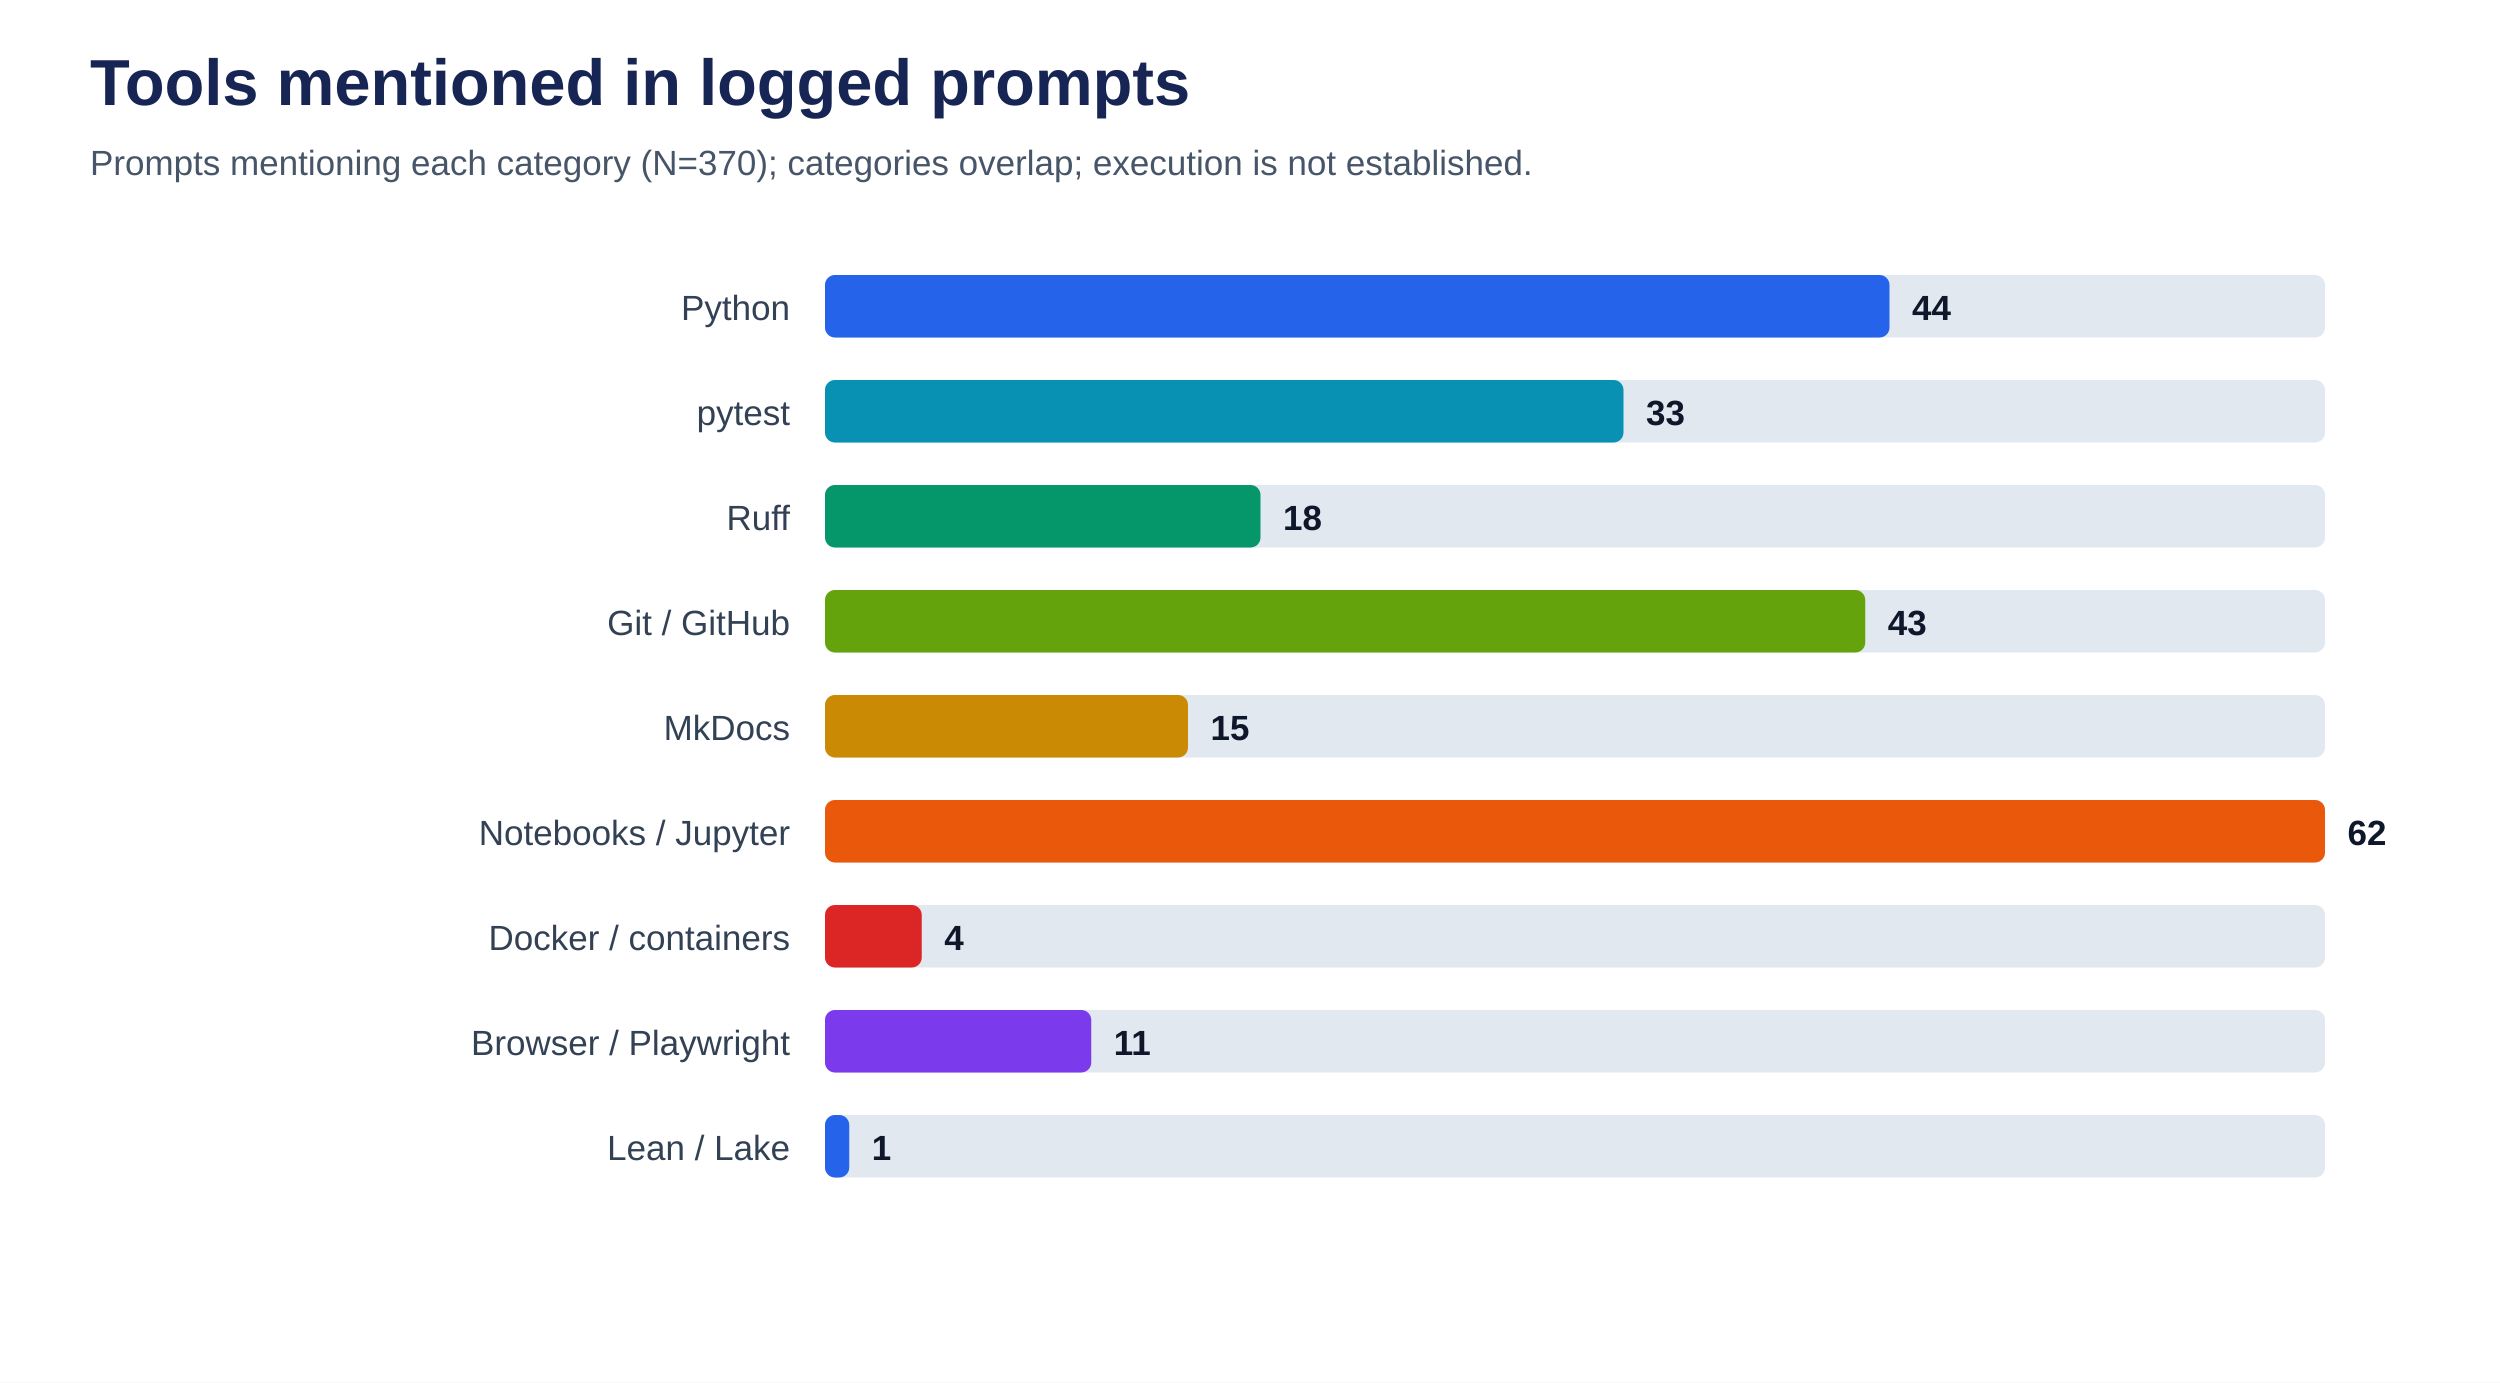
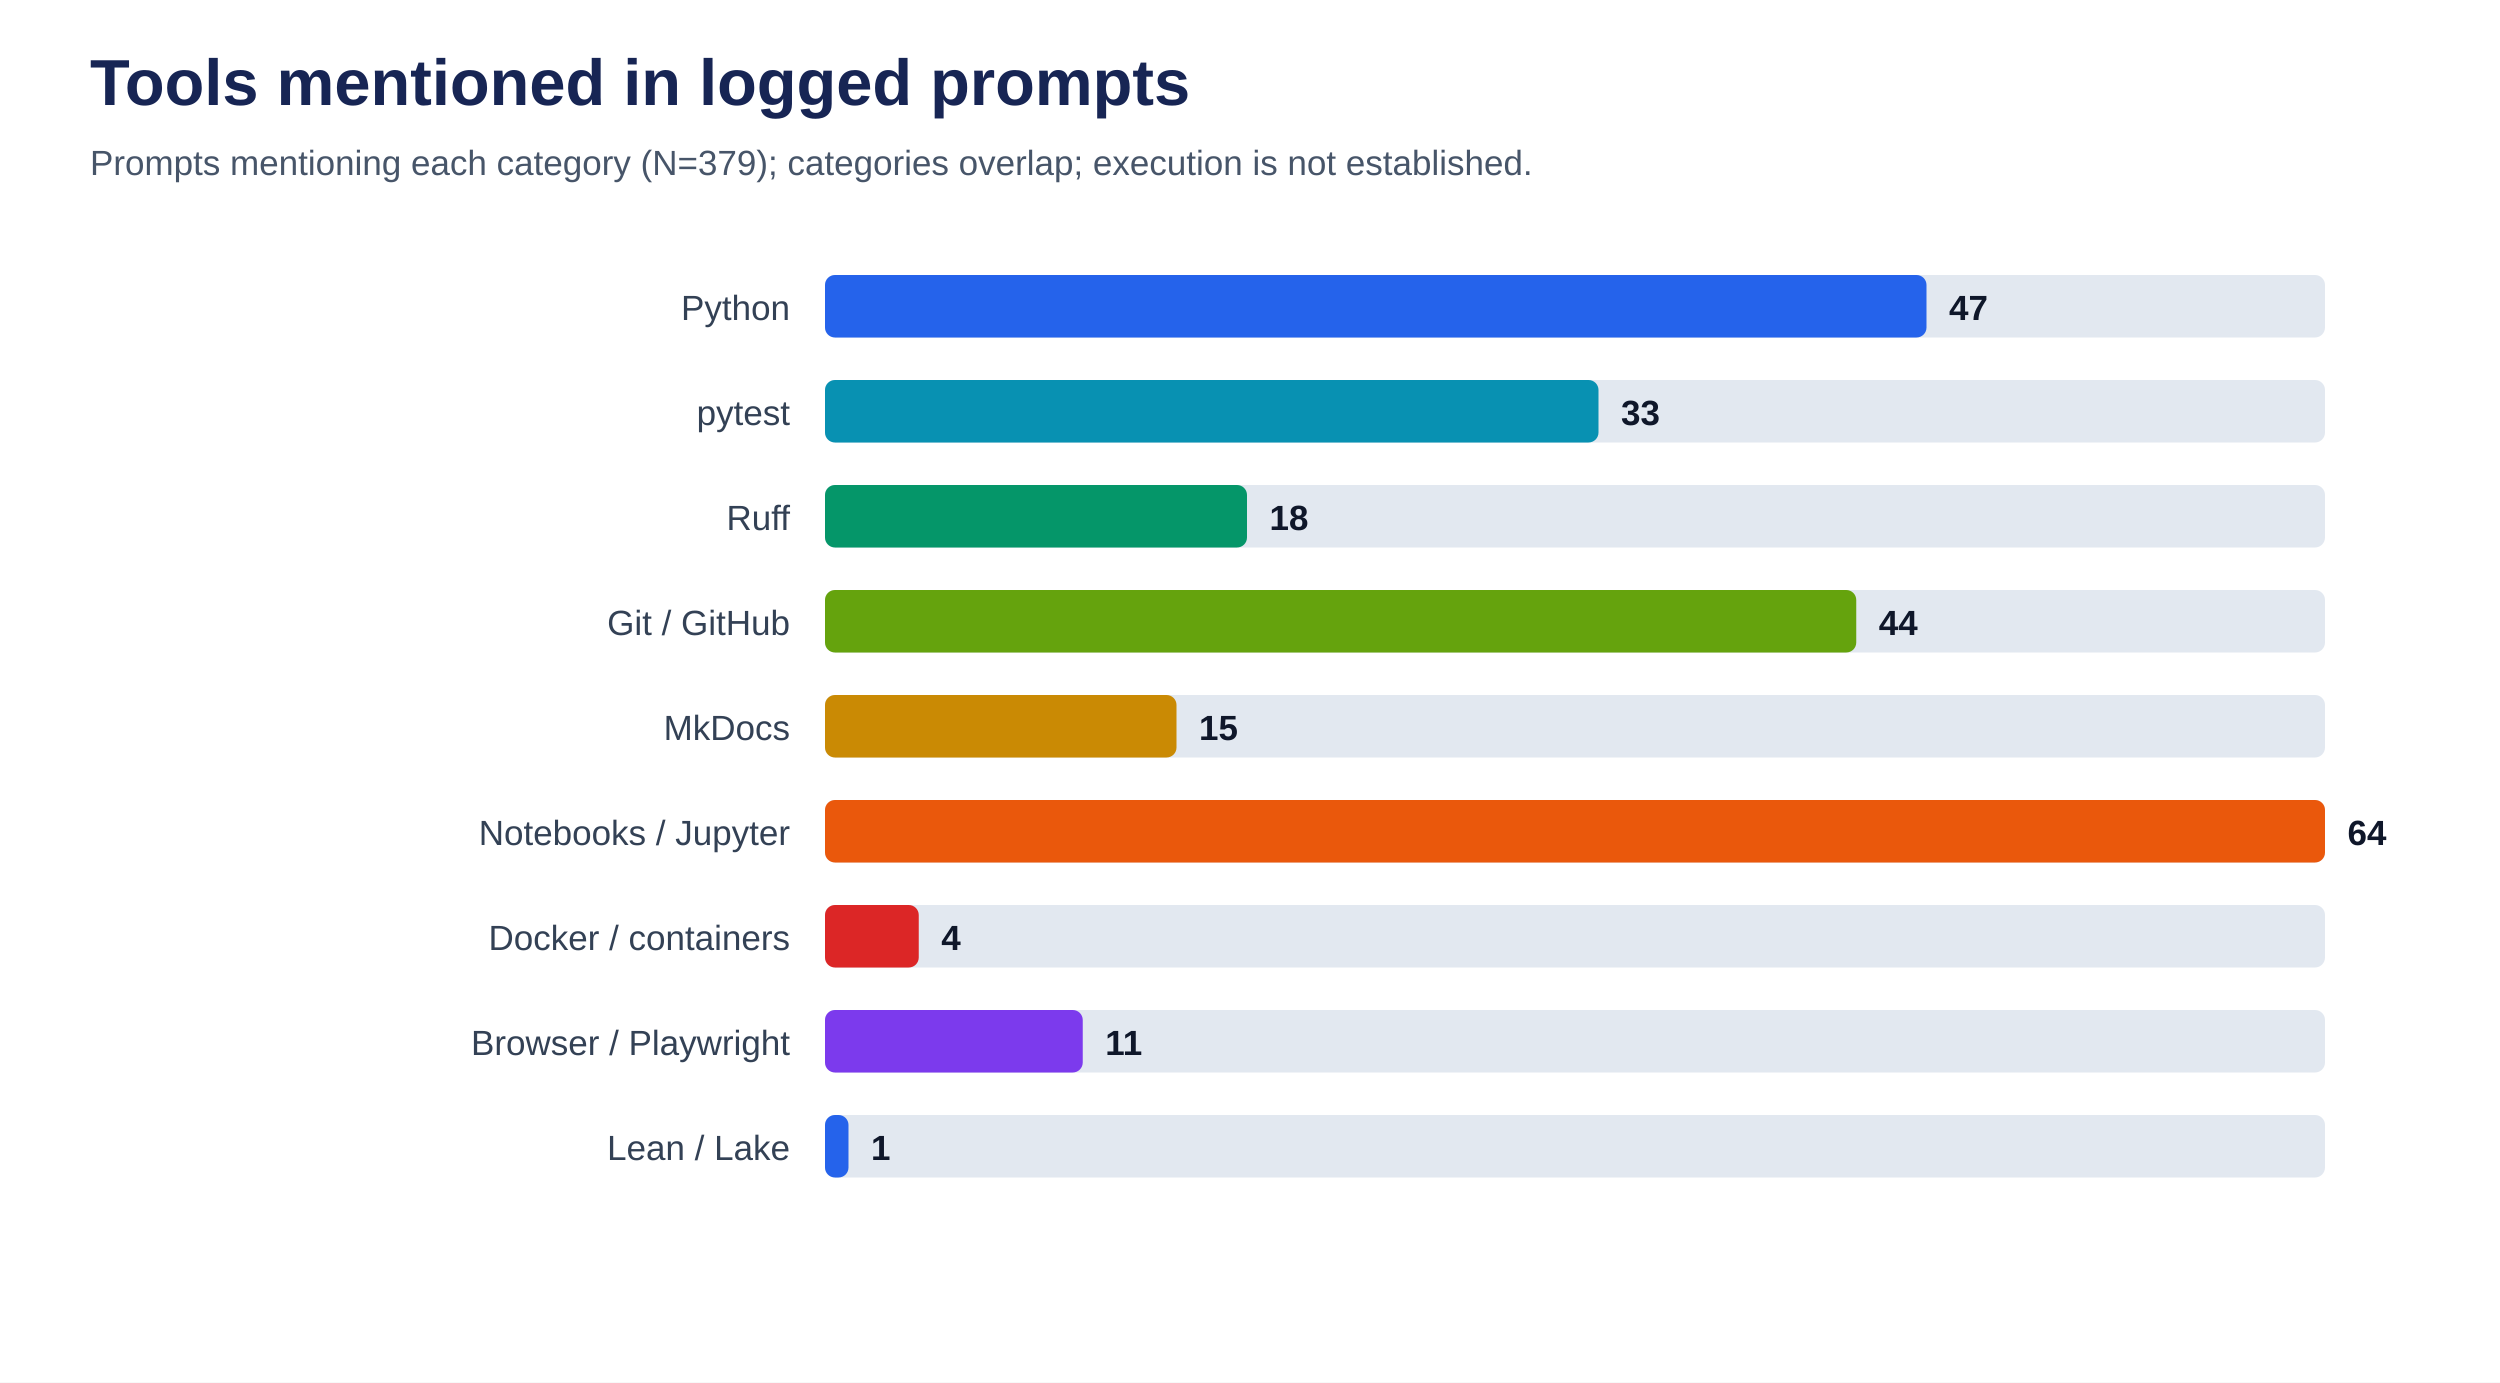
<svg xmlns="http://www.w3.org/2000/svg" viewBox="0 0 1000 553" role="img" aria-labelledby="title desc">
  <rect width="100%" height="100%" fill="#ffffff" />
  <text x="36" y="42" font-family="Arial, sans-serif" font-size="26" font-weight="700" fill="#172554">Tools mentioned in logged prompts</text>
-   <text x="36" y="70" font-family="Arial, sans-serif" font-size="14" fill="#475569">Prompts mentioning each category (N=370); categories overlap; execution is not established.</text>
+   <text x="36" y="70" font-family="Arial, sans-serif" font-size="14" fill="#475569">Prompts mentioning each category (N=379); categories overlap; execution is not established.</text>
  <text x="316" y="128" text-anchor="end" font-family="Arial, sans-serif" font-size="14" fill="#334155">Python</text>
  <rect x="330" y="110" width="600" height="25" rx="4" fill="#e2e8f0" />
-   <rect x="330" y="110" width="425.8" height="25" rx="4" fill="#2563eb" />
-   <text x="764.8" y="128" font-family="Arial, sans-serif" font-size="14" font-weight="700" fill="#0f172a">44</text>
+   <rect x="330" y="110" width="440.6" height="25" rx="4" fill="#2563eb" />
+   <text x="779.6" y="128" font-family="Arial, sans-serif" font-size="14" font-weight="700" fill="#0f172a">47</text>
  <text x="316" y="170" text-anchor="end" font-family="Arial, sans-serif" font-size="14" fill="#334155">pytest</text>
  <rect x="330" y="152" width="600" height="25" rx="4" fill="#e2e8f0" />
-   <rect x="330" y="152" width="319.4" height="25" rx="4" fill="#0891b2" />
-   <text x="658.4" y="170" font-family="Arial, sans-serif" font-size="14" font-weight="700" fill="#0f172a">33</text>
+   <rect x="330" y="152" width="309.4" height="25" rx="4" fill="#0891b2" />
+   <text x="648.4" y="170" font-family="Arial, sans-serif" font-size="14" font-weight="700" fill="#0f172a">33</text>
  <text x="316" y="212" text-anchor="end" font-family="Arial, sans-serif" font-size="14" fill="#334155">Ruff</text>
  <rect x="330" y="194" width="600" height="25" rx="4" fill="#e2e8f0" />
-   <rect x="330" y="194" width="174.2" height="25" rx="4" fill="#059669" />
-   <text x="513.2" y="212" font-family="Arial, sans-serif" font-size="14" font-weight="700" fill="#0f172a">18</text>
+   <rect x="330" y="194" width="168.8" height="25" rx="4" fill="#059669" />
+   <text x="507.8" y="212" font-family="Arial, sans-serif" font-size="14" font-weight="700" fill="#0f172a">18</text>
  <text x="316" y="254" text-anchor="end" font-family="Arial, sans-serif" font-size="14" fill="#334155">Git / GitHub</text>
  <rect x="330" y="236" width="600" height="25" rx="4" fill="#e2e8f0" />
-   <rect x="330" y="236" width="416.1" height="25" rx="4" fill="#65a30d" />
-   <text x="755.1" y="254" font-family="Arial, sans-serif" font-size="14" font-weight="700" fill="#0f172a">43</text>
+   <rect x="330" y="236" width="412.5" height="25" rx="4" fill="#65a30d" />
+   <text x="751.5" y="254" font-family="Arial, sans-serif" font-size="14" font-weight="700" fill="#0f172a">44</text>
  <text x="316" y="296" text-anchor="end" font-family="Arial, sans-serif" font-size="14" fill="#334155">MkDocs</text>
  <rect x="330" y="278" width="600" height="25" rx="4" fill="#e2e8f0" />
-   <rect x="330" y="278" width="145.2" height="25" rx="4" fill="#ca8a04" />
-   <text x="484.2" y="296" font-family="Arial, sans-serif" font-size="14" font-weight="700" fill="#0f172a">15</text>
+   <rect x="330" y="278" width="140.6" height="25" rx="4" fill="#ca8a04" />
+   <text x="479.6" y="296" font-family="Arial, sans-serif" font-size="14" font-weight="700" fill="#0f172a">15</text>
  <text x="316" y="338" text-anchor="end" font-family="Arial, sans-serif" font-size="14" fill="#334155">Notebooks / Jupyter</text>
  <rect x="330" y="320" width="600" height="25" rx="4" fill="#e2e8f0" />
  <rect x="330" y="320" width="600.0" height="25" rx="4" fill="#ea580c" />
-   <text x="939.0" y="338" font-family="Arial, sans-serif" font-size="14" font-weight="700" fill="#0f172a">62</text>
+   <text x="939.0" y="338" font-family="Arial, sans-serif" font-size="14" font-weight="700" fill="#0f172a">64</text>
  <text x="316" y="380" text-anchor="end" font-family="Arial, sans-serif" font-size="14" fill="#334155">Docker / containers</text>
  <rect x="330" y="362" width="600" height="25" rx="4" fill="#e2e8f0" />
-   <rect x="330" y="362" width="38.7" height="25" rx="4" fill="#dc2626" />
-   <text x="377.7" y="380" font-family="Arial, sans-serif" font-size="14" font-weight="700" fill="#0f172a">4</text>
+   <rect x="330" y="362" width="37.5" height="25" rx="4" fill="#dc2626" />
+   <text x="376.5" y="380" font-family="Arial, sans-serif" font-size="14" font-weight="700" fill="#0f172a">4</text>
  <text x="316" y="422" text-anchor="end" font-family="Arial, sans-serif" font-size="14" fill="#334155">Browser / Playwright</text>
  <rect x="330" y="404" width="600" height="25" rx="4" fill="#e2e8f0" />
-   <rect x="330" y="404" width="106.5" height="25" rx="4" fill="#7c3aed" />
-   <text x="445.5" y="422" font-family="Arial, sans-serif" font-size="14" font-weight="700" fill="#0f172a">11</text>
+   <rect x="330" y="404" width="103.1" height="25" rx="4" fill="#7c3aed" />
+   <text x="442.1" y="422" font-family="Arial, sans-serif" font-size="14" font-weight="700" fill="#0f172a">11</text>
  <text x="316" y="464" text-anchor="end" font-family="Arial, sans-serif" font-size="14" fill="#334155">Lean / Lake</text>
  <rect x="330" y="446" width="600" height="25" rx="4" fill="#e2e8f0" />
-   <rect x="330" y="446" width="9.7" height="25" rx="4" fill="#2563eb" />
-   <text x="348.7" y="464" font-family="Arial, sans-serif" font-size="14" font-weight="700" fill="#0f172a">1</text>
+   <rect x="330" y="446" width="9.4" height="25" rx="4" fill="#2563eb" />
+   <text x="348.4" y="464" font-family="Arial, sans-serif" font-size="14" font-weight="700" fill="#0f172a">1</text>
</svg>
